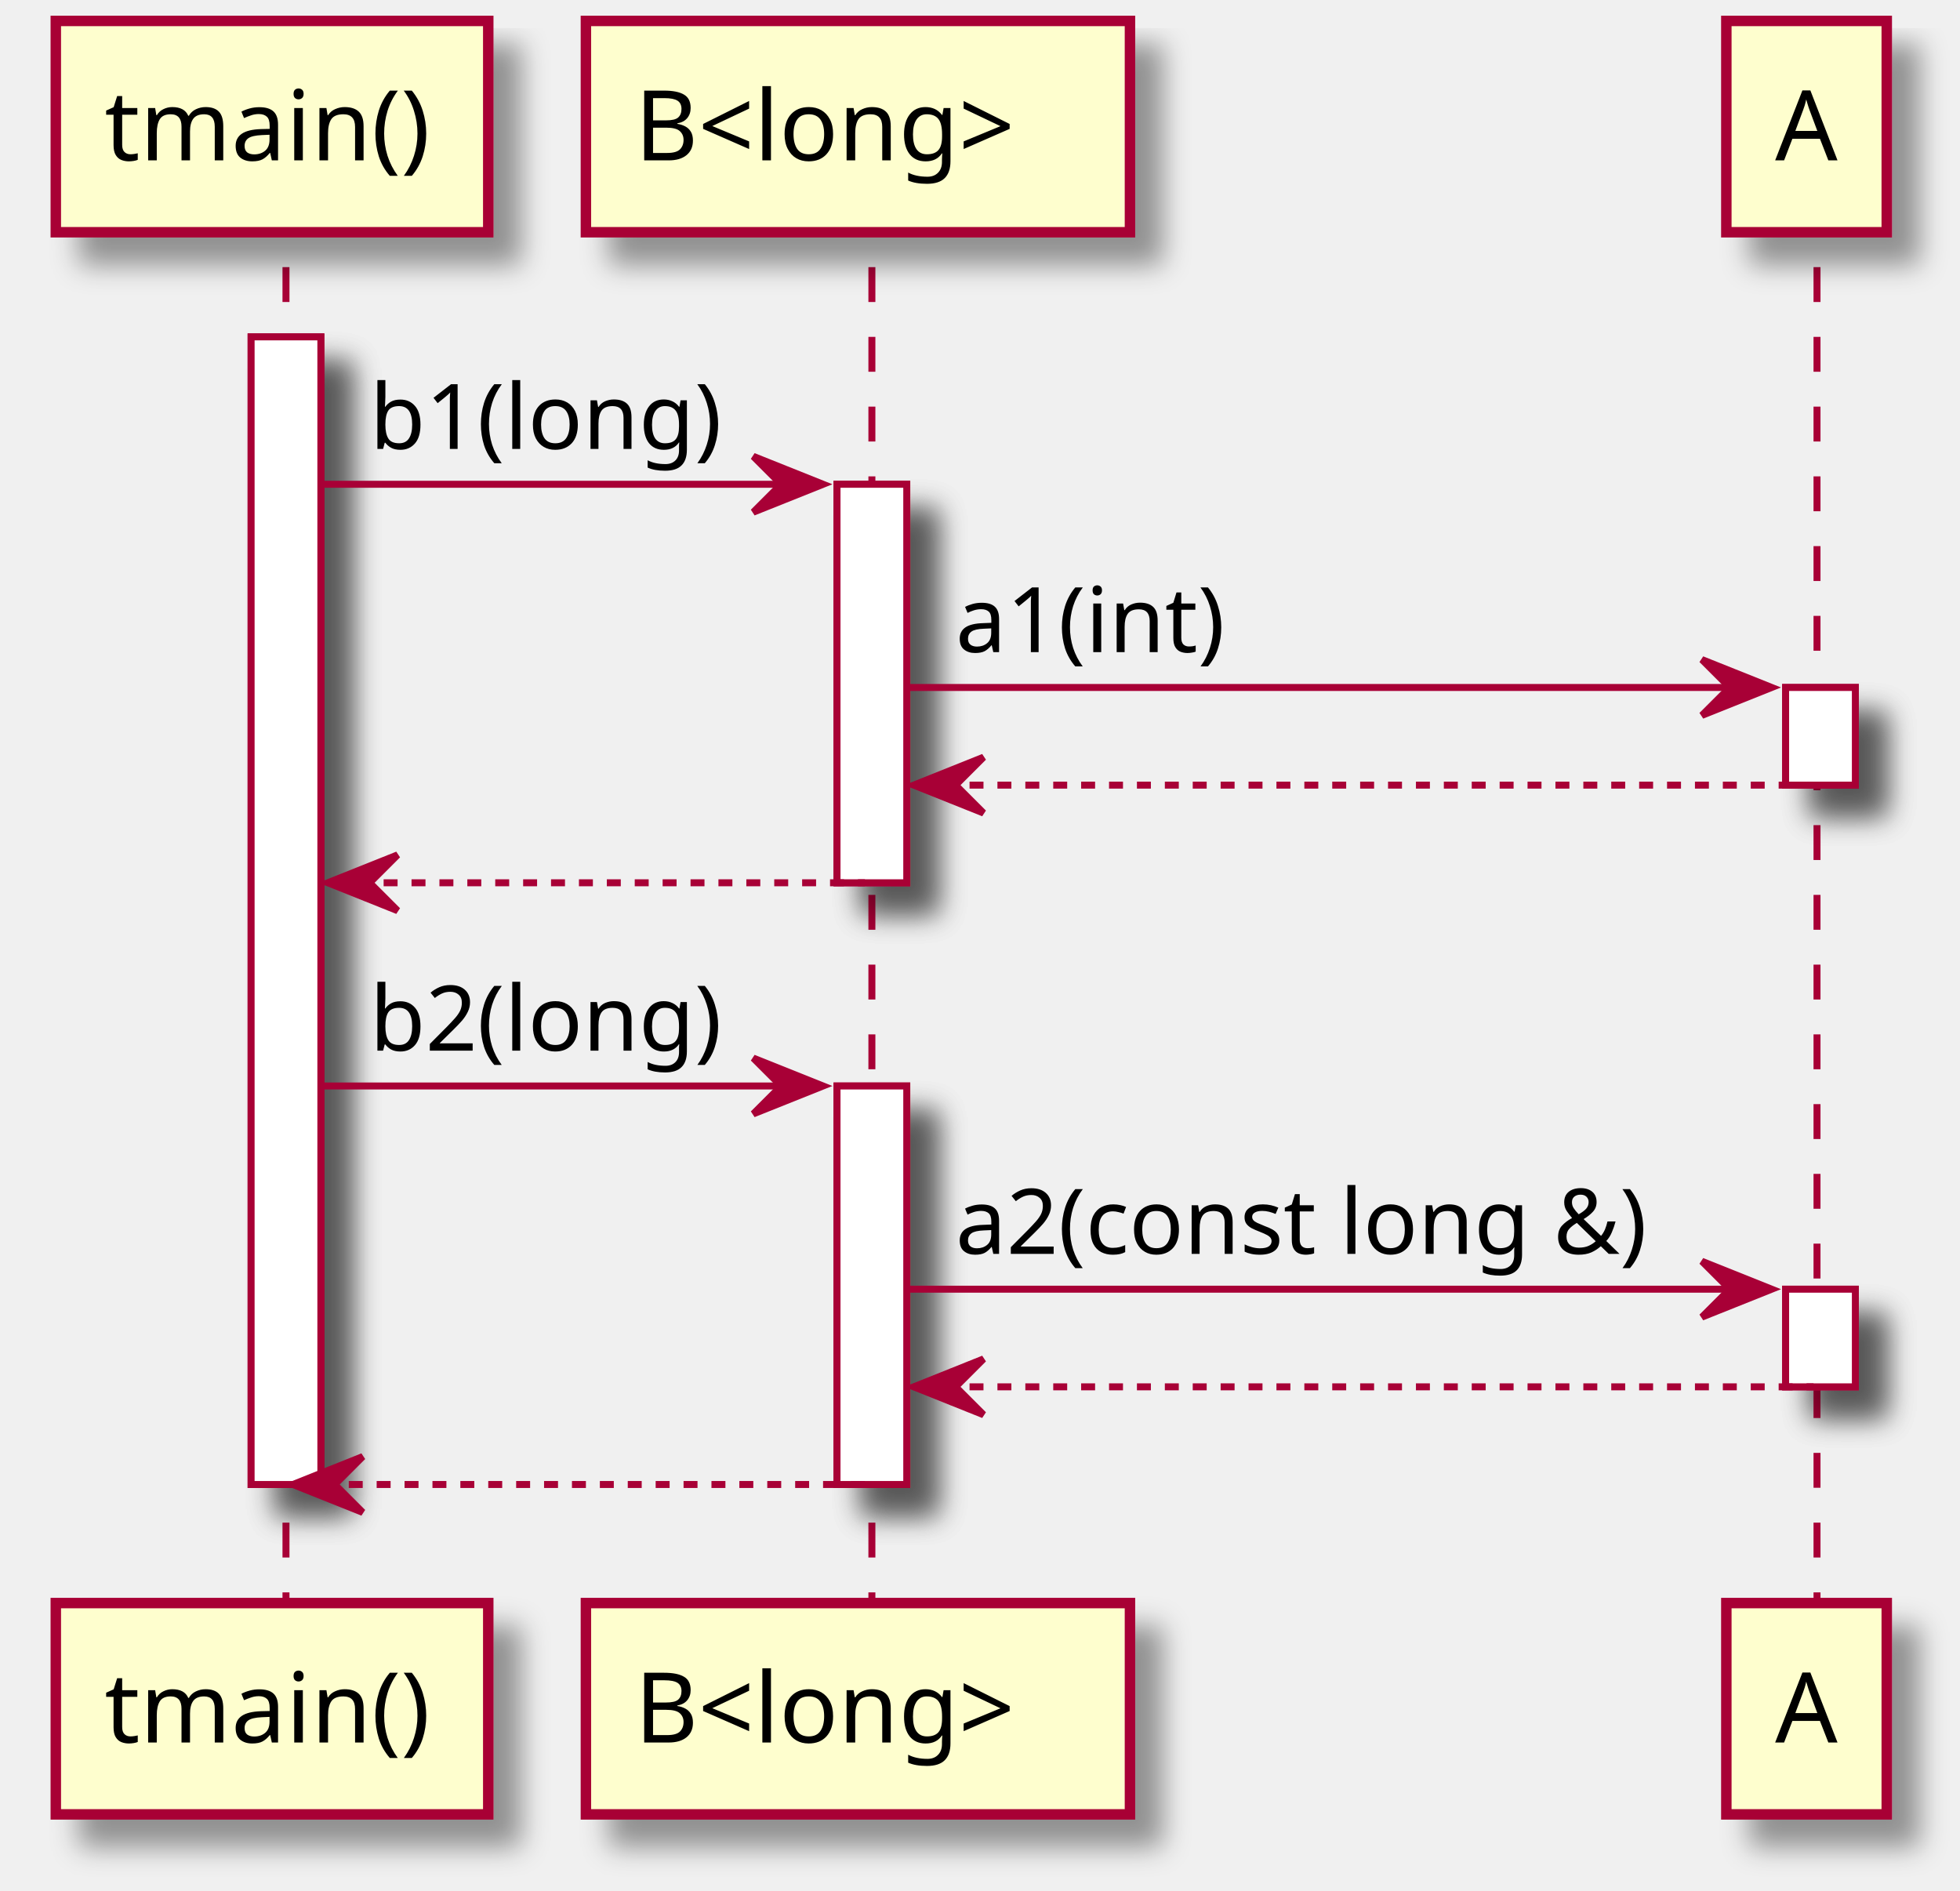
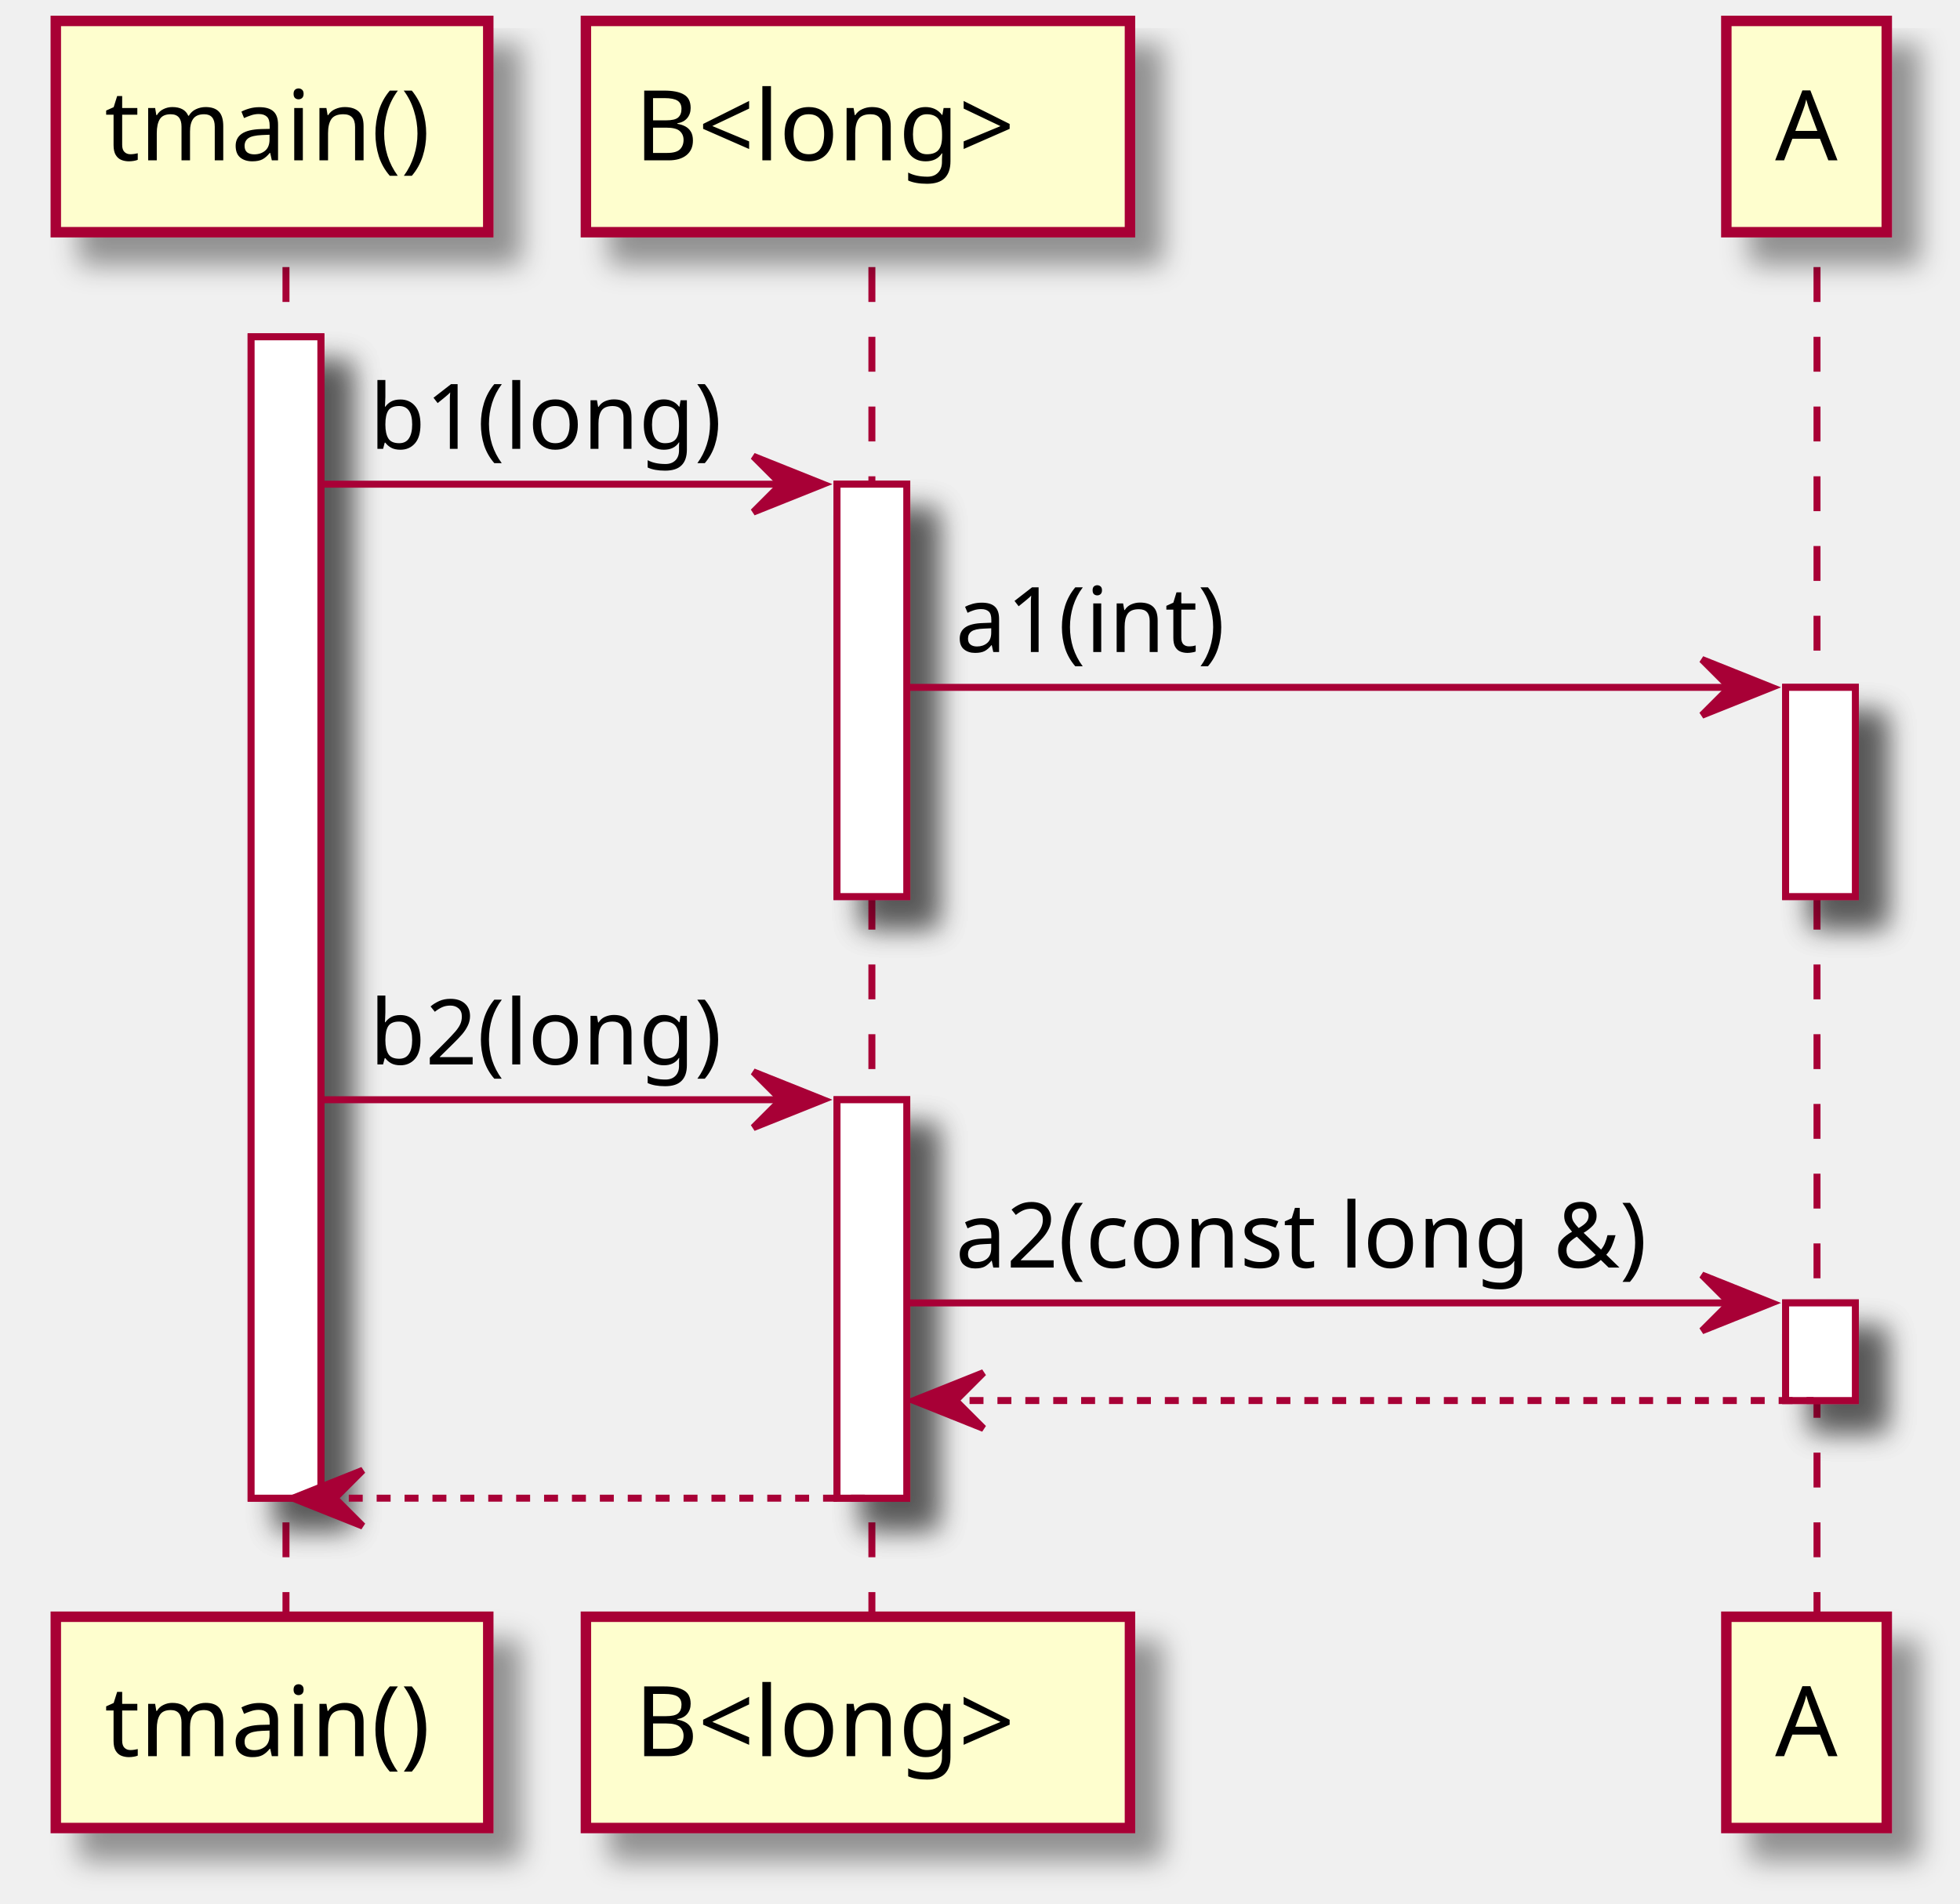
- <svg xmlns="http://www.w3.org/2000/svg" contentScriptType="application/ecmascript" contentStyleType="text/css" height="271px" preserveAspectRatio="none" style="width:281px;height:271px;" version="1.1" viewBox="0 0 281 271" width="281px" zoomAndPan="magnify">
+ <svg xmlns="http://www.w3.org/2000/svg" contentScriptType="application/ecmascript" contentStyleType="text/css" height="273px" preserveAspectRatio="none" style="width:281px;height:273px;" version="1.1" viewBox="0 0 281 273" width="281px" zoomAndPan="magnify">
  <defs>
-     <filter height="300%" id="f14eo1hlx95v7p" width="300%" x="-1" y="-1">
+     <filter height="300%" id="f10t8gcoru9wu4" width="300%" x="-1" y="-1">
      <feGaussianBlur result="blurOut" stdDeviation="2.0" />
      <feColorMatrix in="blurOut" result="blurOut2" type="matrix" values="0 0 0 0 0 0 0 0 0 0 0 0 0 0 0 0 0 0 .4 0" />
      <feOffset dx="4.0" dy="4.0" in="blurOut2" result="blurOut3" />
      <feBlend in="SourceGraphic" in2="blurOut3" mode="normal" />
    </filter>
    <style type="text/css">a:hover { text-decoration: underline; }</style>
  </defs>
  <g>
-     <rect fill="#FFFFFF" filter="url(#f14eo1hlx95v7p)" height="164.531" style="stroke: #A80036; stroke-width: 1.0;" width="10" x="36" y="48.297" />
-     <rect fill="#FFFFFF" filter="url(#f14eo1hlx95v7p)" height="57.133" style="stroke: #A80036; stroke-width: 1.0;" width="10" x="120" y="69.43" />
-     <rect fill="#FFFFFF" filter="url(#f14eo1hlx95v7p)" height="57.133" style="stroke: #A80036; stroke-width: 1.0;" width="10" x="120" y="155.695" />
-     <rect fill="#FFFFFF" filter="url(#f14eo1hlx95v7p)" height="14" style="stroke: #A80036; stroke-width: 1.0;" width="10" x="256" y="98.562" />
-     <rect fill="#FFFFFF" filter="url(#f14eo1hlx95v7p)" height="14" style="stroke: #A80036; stroke-width: 1.0;" width="10" x="256" y="184.828" />
-     <line style="stroke: #A80036; stroke-width: 1.0; stroke-dasharray: 5.0,5.0;" x1="41" x2="41" y1="38.297" y2="230.828" />
-     <line style="stroke: #A80036; stroke-width: 1.0; stroke-dasharray: 5.0,5.0;" x1="125" x2="125" y1="38.297" y2="230.828" />
-     <line style="stroke: #A80036; stroke-width: 1.0; stroke-dasharray: 5.0,5.0;" x1="260.5" x2="260.5" y1="38.297" y2="230.828" />
-     <rect fill="#FEFECE" filter="url(#f14eo1hlx95v7p)" height="30.297" style="stroke: #A80036; stroke-width: 1.5;" width="62" x="8" y="3" />
+     <rect fill="#FFFFFF" filter="url(#f10t8gcoru9wu4)" height="166.531" style="stroke: #A80036; stroke-width: 1.0;" width="10" x="36" y="48.297" />
+     <rect fill="#FFFFFF" filter="url(#f10t8gcoru9wu4)" height="59.133" style="stroke: #A80036; stroke-width: 1.0;" width="10" x="120" y="69.43" />
+     <rect fill="#FFFFFF" filter="url(#f10t8gcoru9wu4)" height="57.133" style="stroke: #A80036; stroke-width: 1.0;" width="10" x="120" y="157.695" />
+     <rect fill="#FFFFFF" filter="url(#f10t8gcoru9wu4)" height="30" style="stroke: #A80036; stroke-width: 1.0;" width="10" x="256" y="98.562" />
+     <rect fill="#FFFFFF" filter="url(#f10t8gcoru9wu4)" height="14" style="stroke: #A80036; stroke-width: 1.0;" width="10" x="256" y="186.828" />
+     <line style="stroke: #A80036; stroke-width: 1.0; stroke-dasharray: 5.0,5.0;" x1="41" x2="41" y1="38.297" y2="232.828" />
+     <line style="stroke: #A80036; stroke-width: 1.0; stroke-dasharray: 5.0,5.0;" x1="125" x2="125" y1="38.297" y2="232.828" />
+     <line style="stroke: #A80036; stroke-width: 1.0; stroke-dasharray: 5.0,5.0;" x1="260.5" x2="260.5" y1="38.297" y2="232.828" />
+     <rect fill="#FEFECE" filter="url(#f10t8gcoru9wu4)" height="30.297" style="stroke: #A80036; stroke-width: 1.5;" width="62" x="8" y="3" />
    <text fill="#000000" font-family="sans-serif" font-size="14" lengthAdjust="spacingAndGlyphs" textLength="48" x="15" y="22.995">tmain()</text>
-     <rect fill="#FEFECE" filter="url(#f14eo1hlx95v7p)" height="30.297" style="stroke: #A80036; stroke-width: 1.5;" width="62" x="8" y="229.828" />
-     <text fill="#000000" font-family="sans-serif" font-size="14" lengthAdjust="spacingAndGlyphs" textLength="48" x="15" y="249.823">tmain()</text>
-     <rect fill="#FEFECE" filter="url(#f14eo1hlx95v7p)" height="30.297" style="stroke: #A80036; stroke-width: 1.5;" width="78" x="84" y="3" />
+     <rect fill="#FEFECE" filter="url(#f10t8gcoru9wu4)" height="30.297" style="stroke: #A80036; stroke-width: 1.5;" width="62" x="8" y="231.828" />
+     <text fill="#000000" font-family="sans-serif" font-size="14" lengthAdjust="spacingAndGlyphs" textLength="48" x="15" y="251.823">tmain()</text>
+     <rect fill="#FEFECE" filter="url(#f10t8gcoru9wu4)" height="30.297" style="stroke: #A80036; stroke-width: 1.5;" width="78" x="84" y="3" />
    <text fill="#000000" font-family="sans-serif" font-size="14" lengthAdjust="spacingAndGlyphs" textLength="64" x="91" y="22.995">B&lt;long&gt;</text>
-     <rect fill="#FEFECE" filter="url(#f14eo1hlx95v7p)" height="30.297" style="stroke: #A80036; stroke-width: 1.5;" width="78" x="84" y="229.828" />
-     <text fill="#000000" font-family="sans-serif" font-size="14" lengthAdjust="spacingAndGlyphs" textLength="64" x="91" y="249.823">B&lt;long&gt;</text>
-     <rect fill="#FEFECE" filter="url(#f14eo1hlx95v7p)" height="30.297" style="stroke: #A80036; stroke-width: 1.5;" width="23" x="247.5" y="3" />
+     <rect fill="#FEFECE" filter="url(#f10t8gcoru9wu4)" height="30.297" style="stroke: #A80036; stroke-width: 1.5;" width="78" x="84" y="231.828" />
+     <text fill="#000000" font-family="sans-serif" font-size="14" lengthAdjust="spacingAndGlyphs" textLength="64" x="91" y="251.823">B&lt;long&gt;</text>
+     <rect fill="#FEFECE" filter="url(#f10t8gcoru9wu4)" height="30.297" style="stroke: #A80036; stroke-width: 1.5;" width="23" x="247.5" y="3" />
    <text fill="#000000" font-family="sans-serif" font-size="14" lengthAdjust="spacingAndGlyphs" textLength="9" x="254.5" y="22.995">A</text>
-     <rect fill="#FEFECE" filter="url(#f14eo1hlx95v7p)" height="30.297" style="stroke: #A80036; stroke-width: 1.5;" width="23" x="247.5" y="229.828" />
-     <text fill="#000000" font-family="sans-serif" font-size="14" lengthAdjust="spacingAndGlyphs" textLength="9" x="254.5" y="249.823">A</text>
-     <rect fill="#FFFFFF" filter="url(#f14eo1hlx95v7p)" height="164.531" style="stroke: #A80036; stroke-width: 1.0;" width="10" x="36" y="48.297" />
-     <rect fill="#FFFFFF" filter="url(#f14eo1hlx95v7p)" height="57.133" style="stroke: #A80036; stroke-width: 1.0;" width="10" x="120" y="69.43" />
-     <rect fill="#FFFFFF" filter="url(#f14eo1hlx95v7p)" height="57.133" style="stroke: #A80036; stroke-width: 1.0;" width="10" x="120" y="155.695" />
-     <rect fill="#FFFFFF" filter="url(#f14eo1hlx95v7p)" height="14" style="stroke: #A80036; stroke-width: 1.0;" width="10" x="256" y="98.562" />
-     <rect fill="#FFFFFF" filter="url(#f14eo1hlx95v7p)" height="14" style="stroke: #A80036; stroke-width: 1.0;" width="10" x="256" y="184.828" />
+     <rect fill="#FEFECE" filter="url(#f10t8gcoru9wu4)" height="30.297" style="stroke: #A80036; stroke-width: 1.5;" width="23" x="247.5" y="231.828" />
+     <text fill="#000000" font-family="sans-serif" font-size="14" lengthAdjust="spacingAndGlyphs" textLength="9" x="254.5" y="251.823">A</text>
+     <rect fill="#FFFFFF" filter="url(#f10t8gcoru9wu4)" height="166.531" style="stroke: #A80036; stroke-width: 1.0;" width="10" x="36" y="48.297" />
+     <rect fill="#FFFFFF" filter="url(#f10t8gcoru9wu4)" height="59.133" style="stroke: #A80036; stroke-width: 1.0;" width="10" x="120" y="69.43" />
+     <rect fill="#FFFFFF" filter="url(#f10t8gcoru9wu4)" height="57.133" style="stroke: #A80036; stroke-width: 1.0;" width="10" x="120" y="157.695" />
+     <rect fill="#FFFFFF" filter="url(#f10t8gcoru9wu4)" height="30" style="stroke: #A80036; stroke-width: 1.0;" width="10" x="256" y="98.562" />
+     <rect fill="#FFFFFF" filter="url(#f10t8gcoru9wu4)" height="14" style="stroke: #A80036; stroke-width: 1.0;" width="10" x="256" y="186.828" />
    <polygon fill="#A80036" points="108,65.43,118,69.43,108,73.43,112,69.43" style="stroke: #A80036; stroke-width: 1.0;" />
    <line style="stroke: #A80036; stroke-width: 1.0;" x1="46" x2="114" y1="69.43" y2="69.43" />
    <text fill="#000000" font-family="sans-serif" font-size="13" lengthAdjust="spacingAndGlyphs" textLength="53" x="53" y="64.364">b1(long)</text>
    <polygon fill="#A80036" points="244,94.562,254,98.562,244,102.562,248,98.562" style="stroke: #A80036; stroke-width: 1.0;" />
    <line style="stroke: #A80036; stroke-width: 1.0;" x1="130" x2="250" y1="98.562" y2="98.562" />
    <text fill="#000000" font-family="sans-serif" font-size="13" lengthAdjust="spacingAndGlyphs" textLength="42" x="137" y="93.497">a1(int)</text>
-     <polygon fill="#A80036" points="141,108.562,131,112.562,141,116.562,137,112.562" style="stroke: #A80036; stroke-width: 1.0;" />
-     <line style="stroke: #A80036; stroke-width: 1.0; stroke-dasharray: 2.0,2.0;" x1="135" x2="260" y1="112.562" y2="112.562" />
-     <polygon fill="#A80036" points="57,122.562,47,126.562,57,130.562,53,126.562" style="stroke: #A80036; stroke-width: 1.0;" />
-     <line style="stroke: #A80036; stroke-width: 1.0; stroke-dasharray: 2.0,2.0;" x1="51" x2="124" y1="126.562" y2="126.562" />
-     <polygon fill="#A80036" points="108,151.695,118,155.695,108,159.695,112,155.695" style="stroke: #A80036; stroke-width: 1.0;" />
-     <line style="stroke: #A80036; stroke-width: 1.0;" x1="46" x2="114" y1="155.695" y2="155.695" />
-     <text fill="#000000" font-family="sans-serif" font-size="13" lengthAdjust="spacingAndGlyphs" textLength="53" x="53" y="150.629">b2(long)</text>
-     <polygon fill="#A80036" points="244,180.828,254,184.828,244,188.828,248,184.828" style="stroke: #A80036; stroke-width: 1.0;" />
-     <line style="stroke: #A80036; stroke-width: 1.0;" x1="130" x2="250" y1="184.828" y2="184.828" />
-     <text fill="#000000" font-family="sans-serif" font-size="13" lengthAdjust="spacingAndGlyphs" textLength="107" x="137" y="179.762">a2(const long &amp;)</text>
-     <polygon fill="#A80036" points="141,194.828,131,198.828,141,202.828,137,198.828" style="stroke: #A80036; stroke-width: 1.0;" />
-     <line style="stroke: #A80036; stroke-width: 1.0; stroke-dasharray: 2.0,2.0;" x1="135" x2="260" y1="198.828" y2="198.828" />
-     <polygon fill="#A80036" points="52,208.828,42,212.828,52,216.828,48,212.828" style="stroke: #A80036; stroke-width: 1.0;" />
-     <line style="stroke: #A80036; stroke-width: 1.0; stroke-dasharray: 2.0,2.0;" x1="46" x2="124" y1="212.828" y2="212.828" />
+     <polygon fill="#A80036" points="108,153.695,118,157.695,108,161.695,112,157.695" style="stroke: #A80036; stroke-width: 1.0;" />
+     <line style="stroke: #A80036; stroke-width: 1.0;" x1="46" x2="114" y1="157.695" y2="157.695" />
+     <text fill="#000000" font-family="sans-serif" font-size="13" lengthAdjust="spacingAndGlyphs" textLength="53" x="53" y="152.629">b2(long)</text>
+     <polygon fill="#A80036" points="244,182.828,254,186.828,244,190.828,248,186.828" style="stroke: #A80036; stroke-width: 1.0;" />
+     <line style="stroke: #A80036; stroke-width: 1.0;" x1="130" x2="250" y1="186.828" y2="186.828" />
+     <text fill="#000000" font-family="sans-serif" font-size="13" lengthAdjust="spacingAndGlyphs" textLength="107" x="137" y="181.762">a2(const long &amp;)</text>
+     <polygon fill="#A80036" points="141,196.828,131,200.828,141,204.828,137,200.828" style="stroke: #A80036; stroke-width: 1.0;" />
+     <line style="stroke: #A80036; stroke-width: 1.0; stroke-dasharray: 2.0,2.0;" x1="135" x2="260" y1="200.828" y2="200.828" />
+     <polygon fill="#A80036" points="52,210.828,42,214.828,52,218.828,48,214.828" style="stroke: #A80036; stroke-width: 1.0;" />
+     <line style="stroke: #A80036; stroke-width: 1.0; stroke-dasharray: 2.0,2.0;" x1="46" x2="124" y1="214.828" y2="214.828" />
  </g>
</svg>
